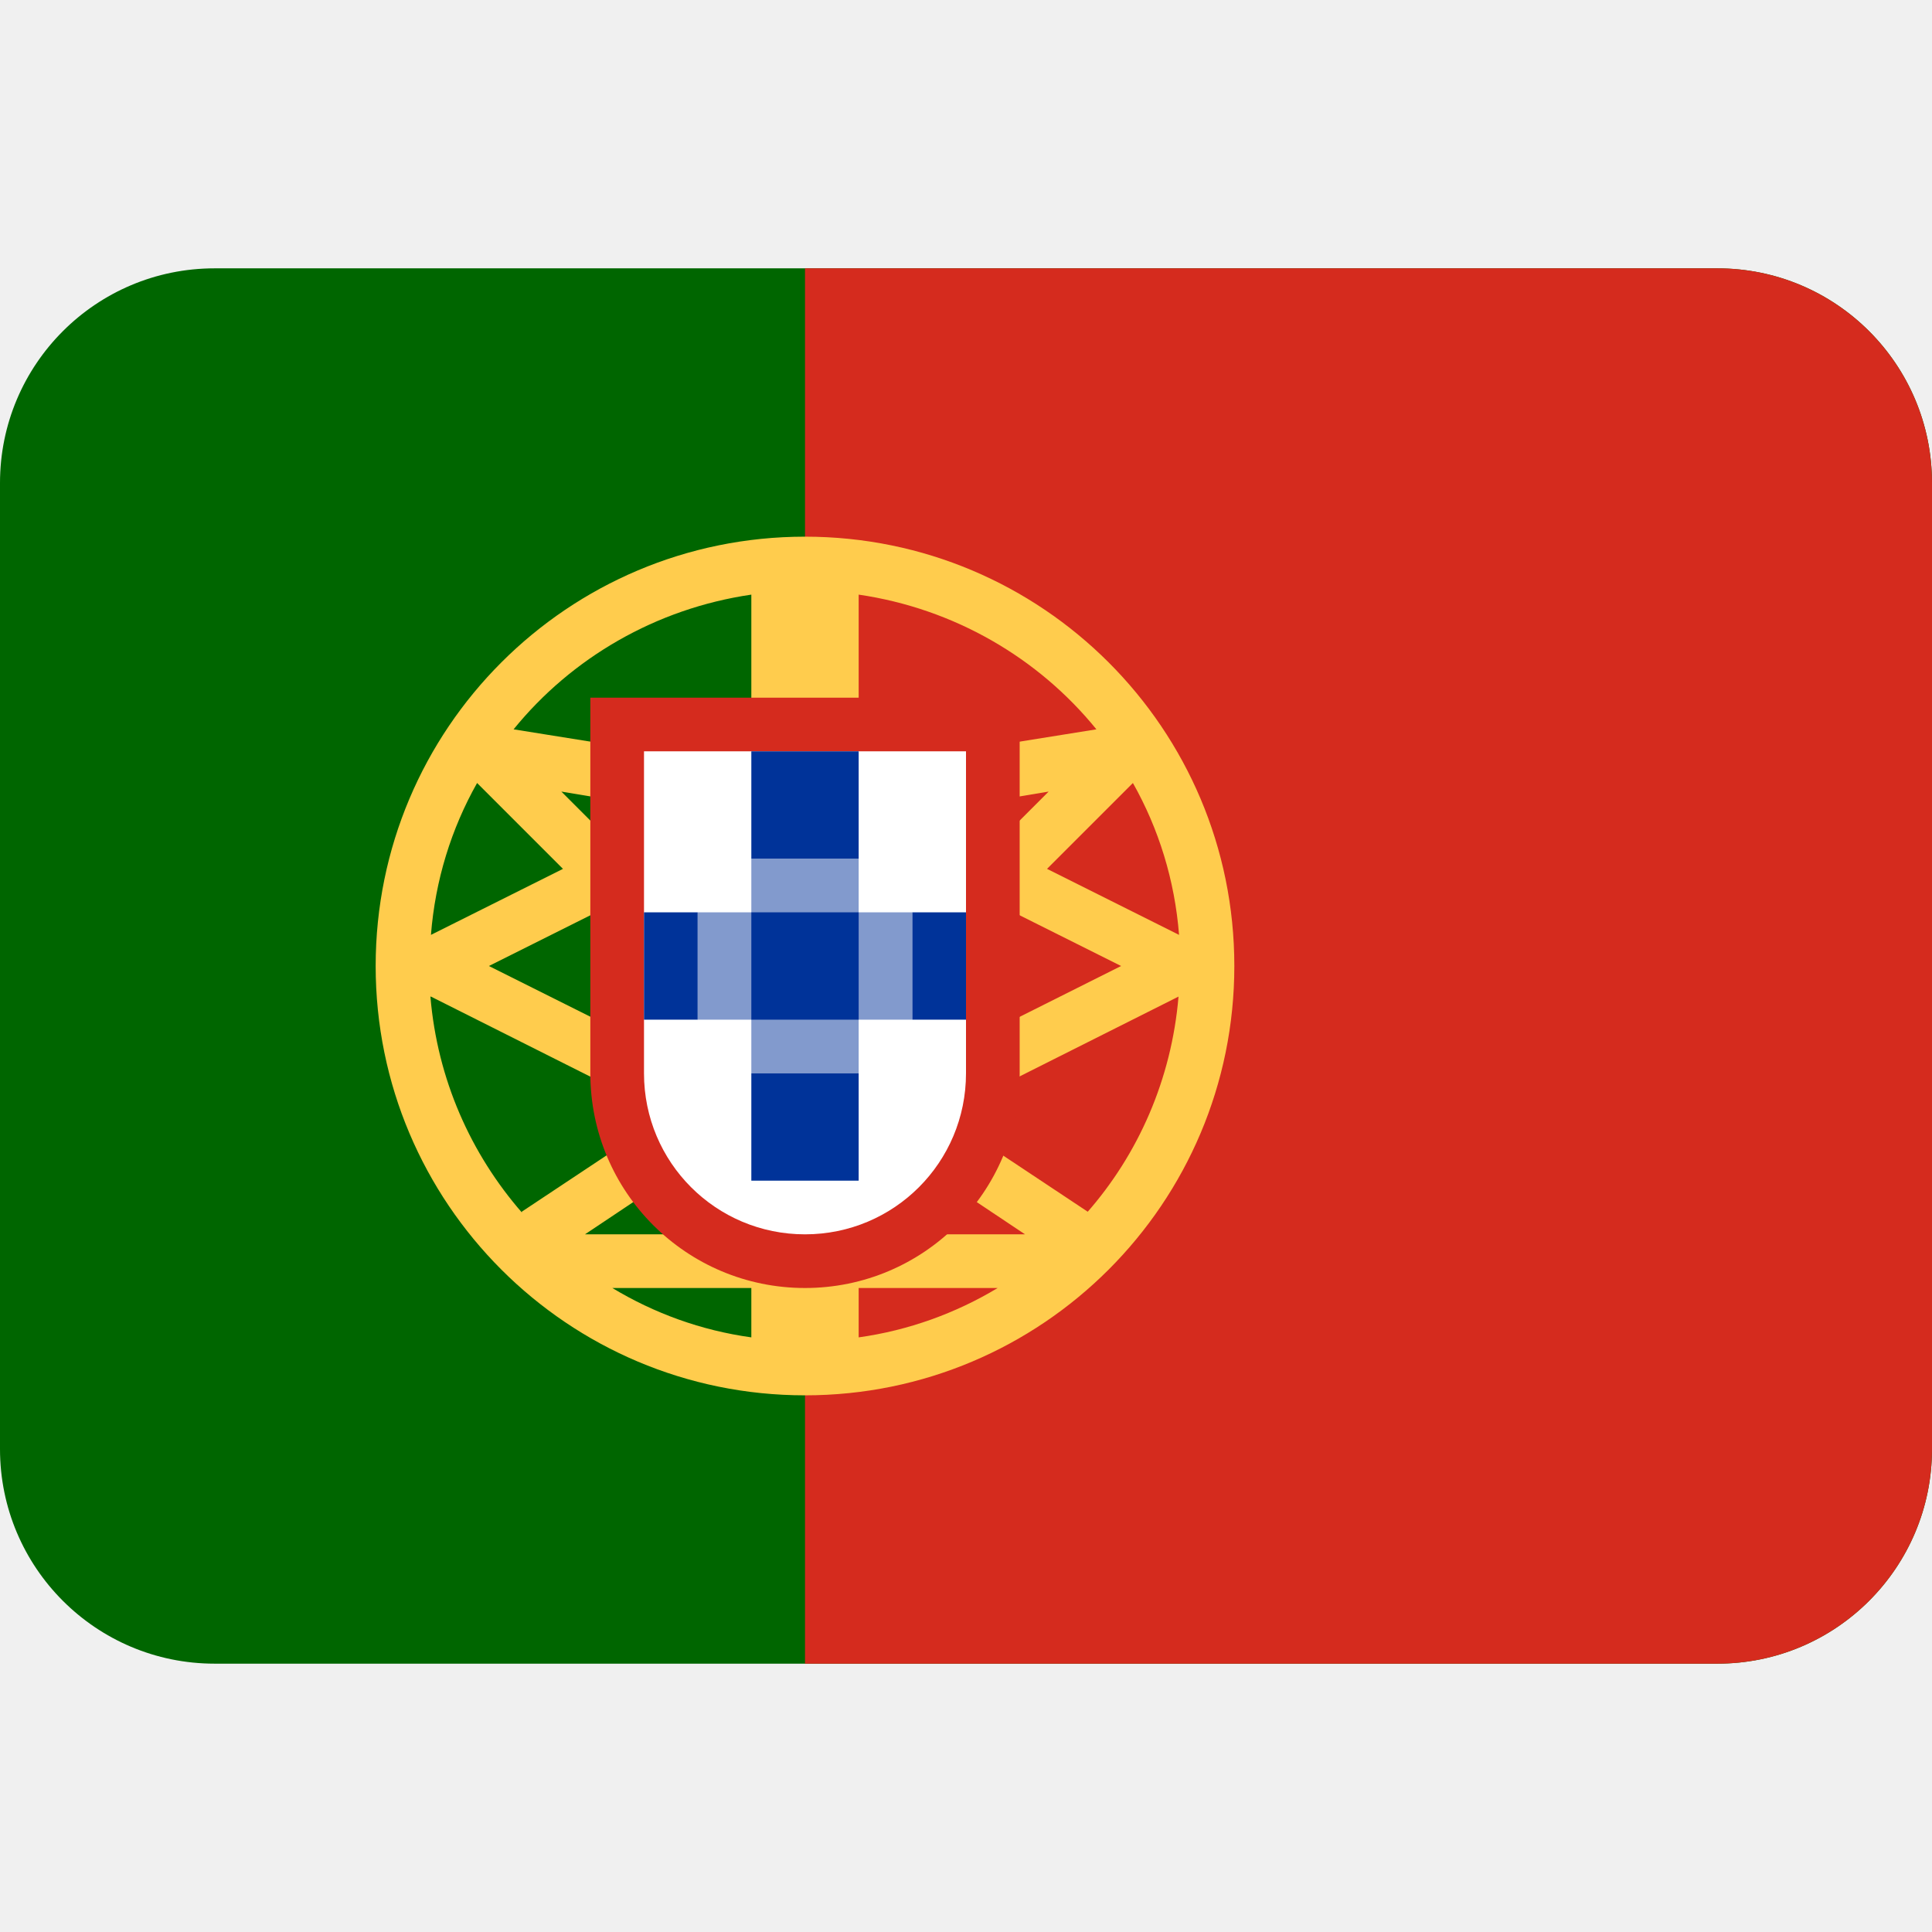
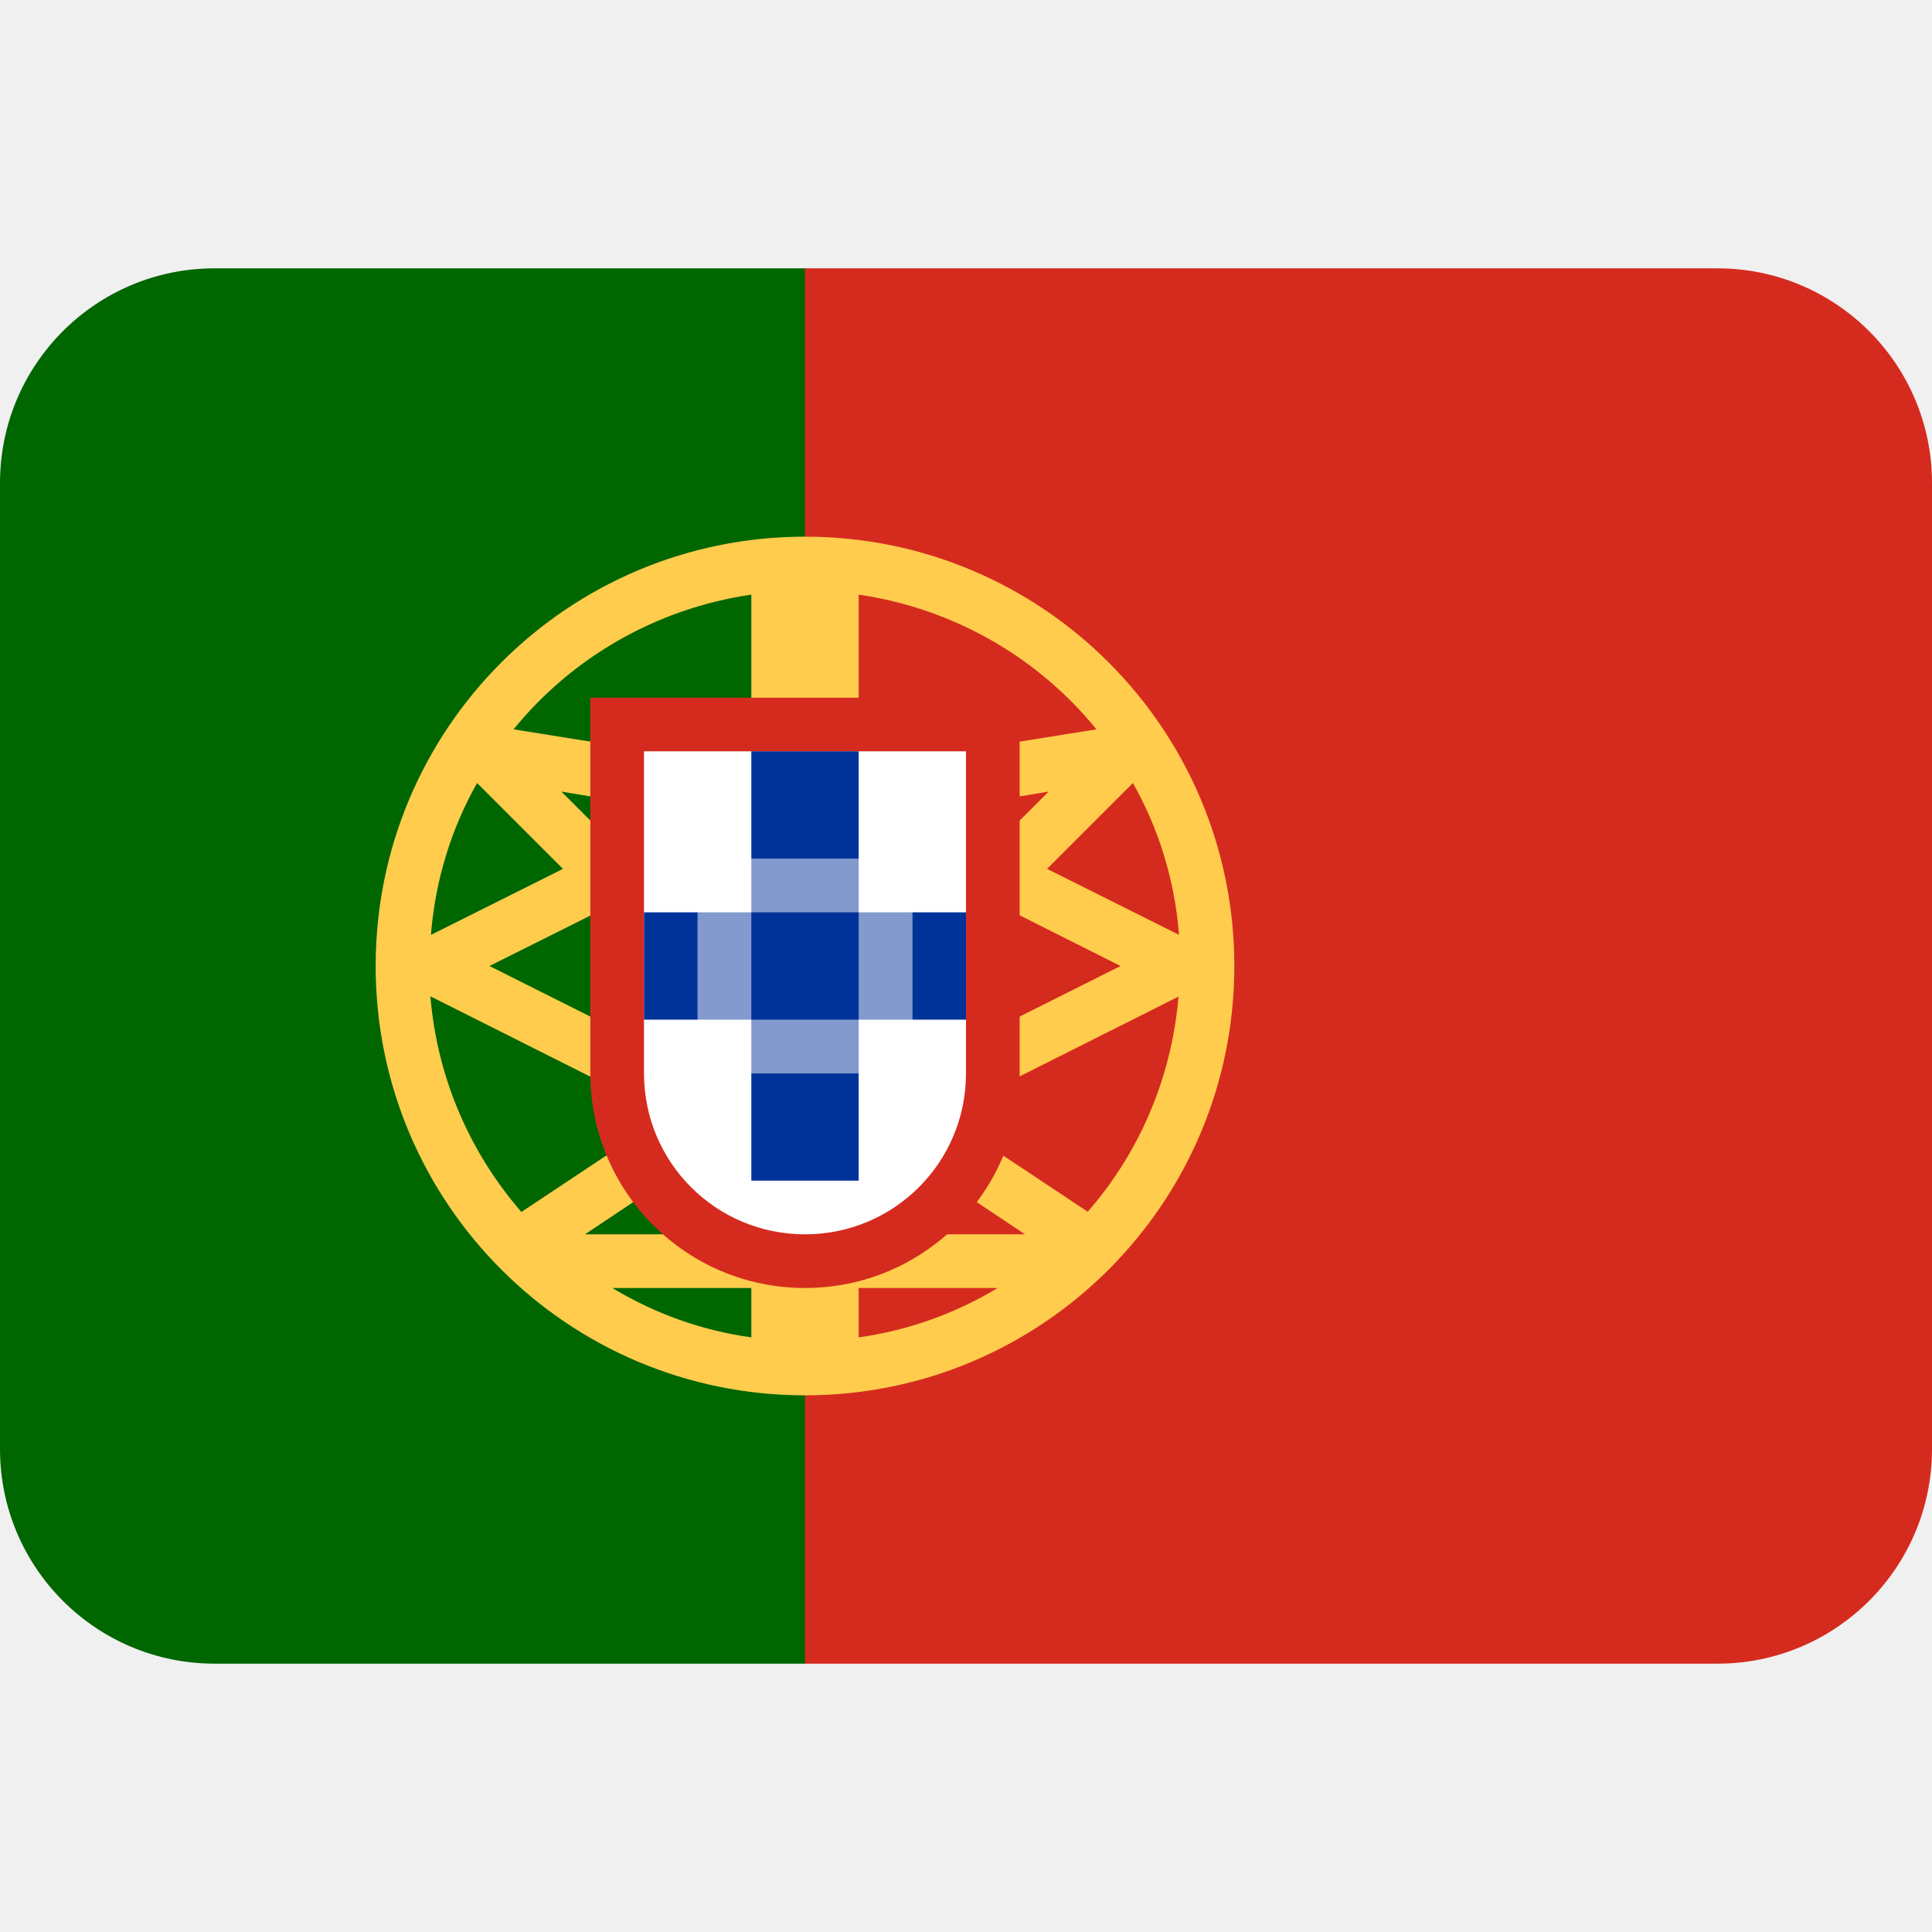
<svg xmlns="http://www.w3.org/2000/svg" viewBox="0 0 36 36">
-   <path d="m36 27c0 2.21-1.79 4-4 4h-28c-2.21 0-4-1.79-4-4v-18c0-2.21 1.79-4 4-4h28c2.21 0 4 1.79 4 4z" fill="#060" />
+   <path d="m19 28-4 3h-11c-2.21 0-4-1.79-4-4v-18c0-2.21 1.79-4 4-4h11l4 3z" fill="#060" />
  <path d="m32 5h-17v26h17c2.21 0 4-1.79 4-4v-18c0-2.21-1.79-4-4-4z" fill="#d52b1e" />
-   <path d="m15 10c-4.42 0-8 3.58-8 8s3.58 8 8 8 8-3.58 8-8-3.58-8-8-8zm-6.11 4.59 1.6 1.6-2.46 1.23c.08-1.02.38-1.98.86-2.83zm-.86 3.98 4.4 2.21-2.71 1.8.01.02c-.96-1.1-1.58-2.49-1.71-4.03zm5.97 6.35c-.94-.13-1.81-.45-2.59-.92h2.59zm0-1.92h-3.1l3.1-2.07zm0-3.27-.61.41-4.28-2.14 2.12-1.06 2.77 2.77zm0-1.44-3.54-3.54 3.54.59zm0-3.99-4.43-.71c1.08-1.33 2.65-2.25 4.43-2.51zm7.11.29c.48.85.78 1.81.86 2.83l-2.46-1.23zm-5.11-3.51c1.78.26 3.35 1.18 4.43 2.51l-4.43.71zm0 4.26 3.54-.59-3.54 3.54zm0 4.37 2.77-2.77 2.12 1.06-4.27 2.14-.61-.41zm0 5.21v-.92h2.59c-.78.47-1.66.79-2.59.92zm0-1.92v-2.07l3.1 2.07zm4.26-.4.01-.02-2.71-1.8 4.4-2.21c-.13 1.54-.75 2.94-1.71 4.03z" fill="#ffcc4d" />
+   <path d="m15 10c-4.42 0-8 3.58-8 8s3.58 8 8 8 8-3.58 8-8-3.58-8-8-8zm-6.11 4.59 1.6 1.6-2.46 1.23c.08-1.02.38-1.98.86-2.83zm-.86 3.98 4.4 2.21-2.71 1.8.01.02c-.96-1.1-1.58-2.49-1.71-4.03zm5.97 6.35c-.94-.13-1.81-.45-2.59-.92h2.59zm0-1.92h-3.1l3.1-2.07zm0-3.27-.61.41-4.27-2.14 2.12-1.06 2.76 2.77v.03zm0-1.44-3.54-3.54 3.54.59zm0-3.99-4.43-.71c1.08-1.33 2.65-2.25 4.43-2.51zm7.11.29c.48.85.78 1.81.86 2.83l-2.46-1.23zm-5.11-3.51c1.78.26 3.35 1.18 4.43 2.51l-4.43.71zm0 4.26 3.54-.59-3.54 3.54zm0 4.37 2.77-2.77 2.11 1.06-4.27 2.14-.61-.41v-.03zm0 5.21v-.92h2.59c-.78.47-1.66.79-2.59.92zm0-1.92v-2.07l3.1 2.07zm4.26-.4.01-.02-2.71-1.8 4.4-2.21c-.13 1.54-.75 2.94-1.71 4.03z" fill="#ffcc4d" />
  <path d="m11 13v7c0 2.21 1.79 4 4 4s4-1.79 4-4v-7z" fill="#d52b1e" />
  <path d="m12 14v6c0 1.66 1.34 3 3 3s3-1.34 3-3v-6z" fill="#fff" />
  <path d="m13 17h4v2h-4z" fill="#829acd" />
  <path d="m14 16h2v4h-2z" fill="#829acd" />
  <path d="m12 17h1v2h-1zm2 0h2v2h-2zm3 0h1v2h-1zm-3 3h2v2h-2zm0-6h2v2h-2z" fill="#039" />
</svg>
